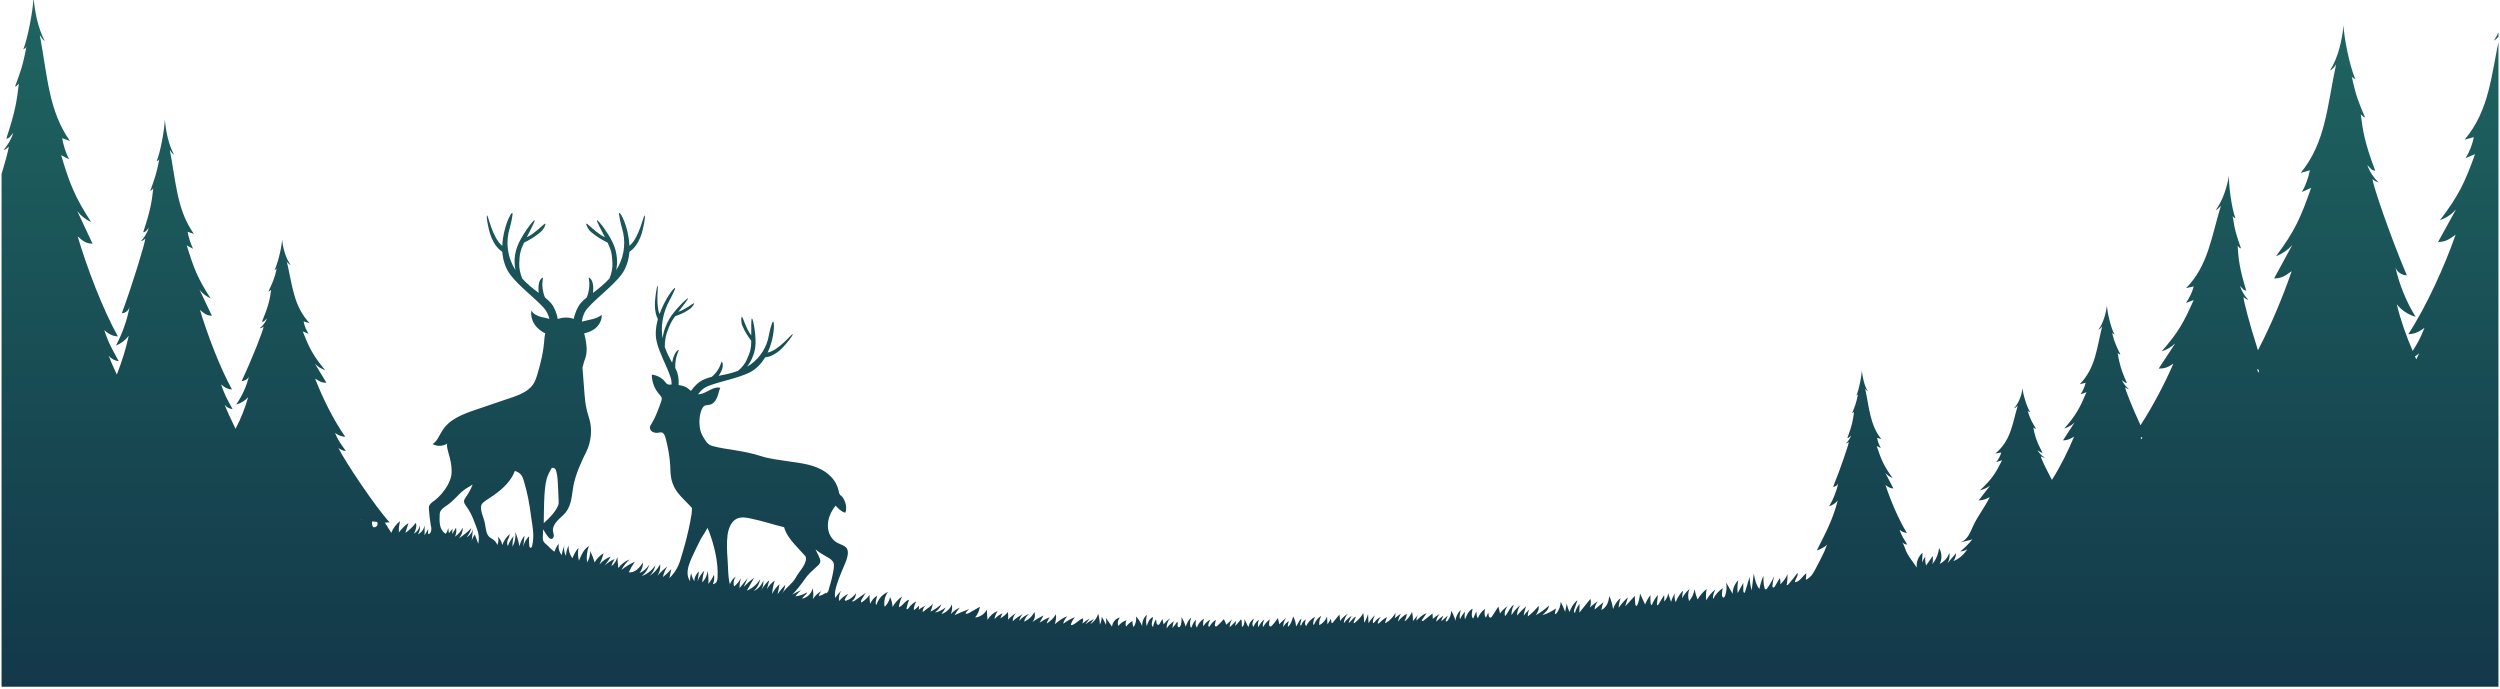
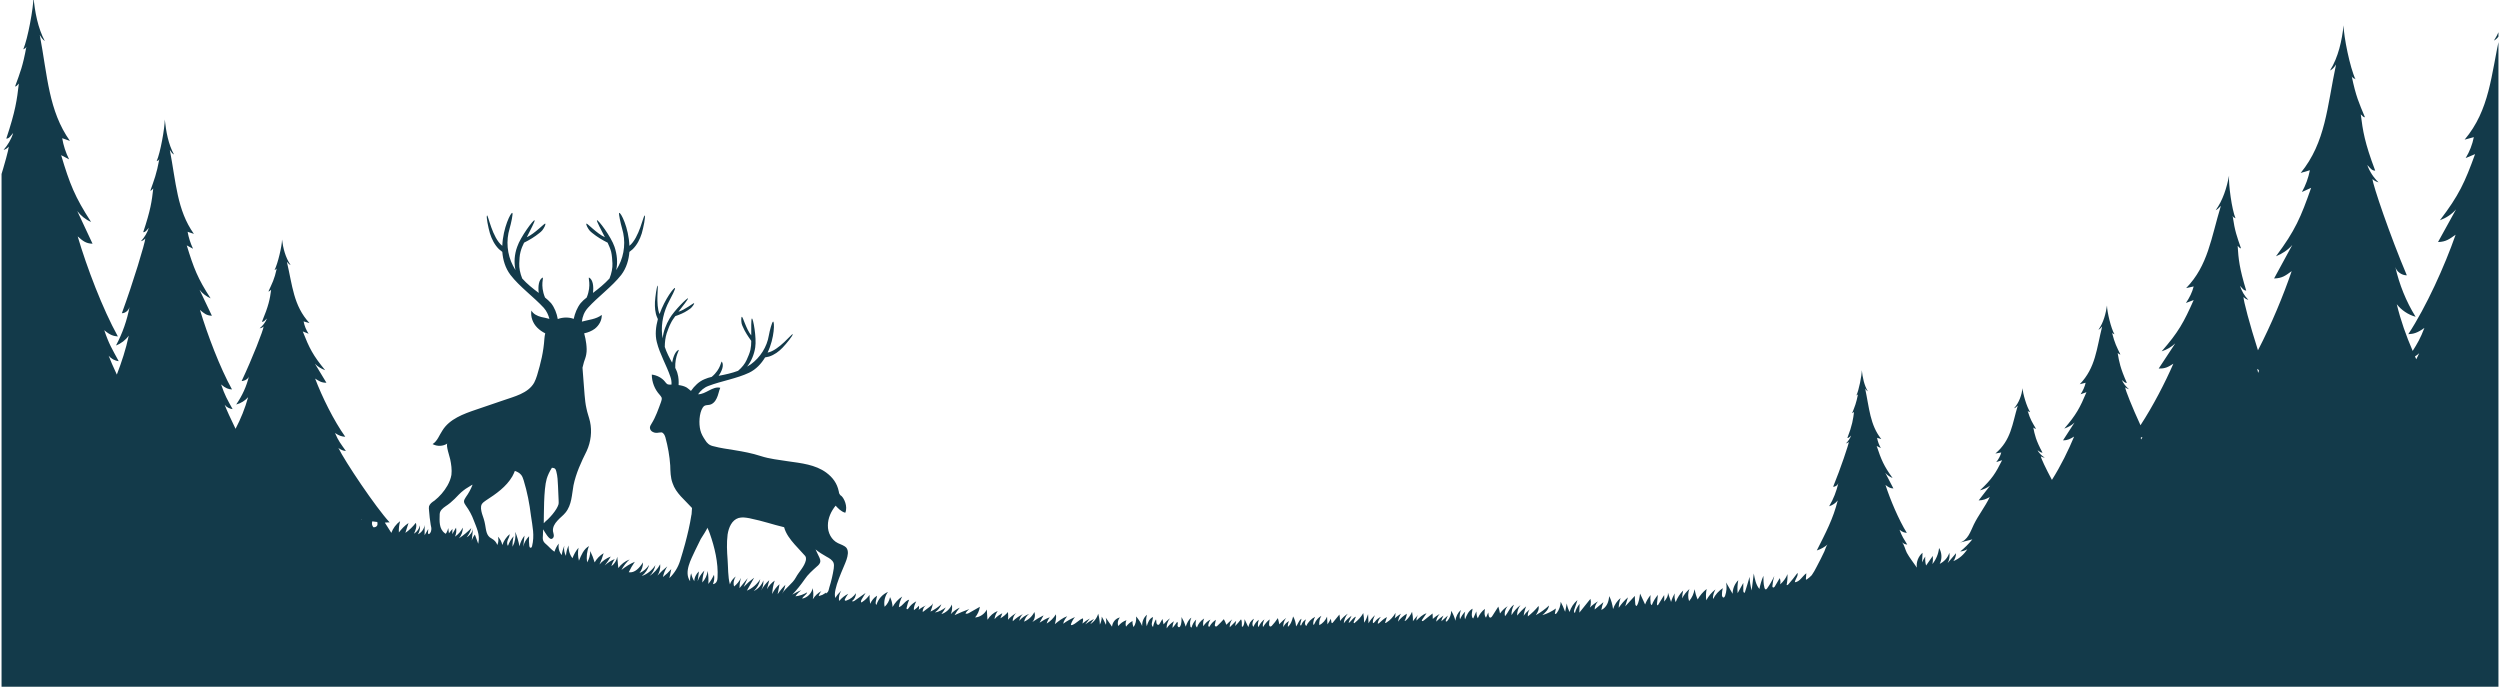
<svg xmlns="http://www.w3.org/2000/svg" version="1.2" viewBox="0 0 1194 329" width="100%" height="100%">
  <defs>
    <clipPath clipPathUnits="userSpaceOnUse" id="cp1">
      <path d="m0.74-435.38h1192.52v763.38h-1192.52z" />
    </clipPath>
    <linearGradient id="P" gradientUnits="userSpaceOnUse" />
    <linearGradient id="g1" x1="-77.7" y1="374.2" x2="-77.7" y2="-1.6" href="#P">
-       <stop offset="0" stop-color="#113246" />
-       <stop offset="1" stop-color="#1f6561" />
+       <stop offset="0" stop-color="#133a4a" />
+       <stop offset="1" stop-color="#133a4a" />
    </linearGradient>
  </defs>
  <style>.a{fill:url(#g1)}</style>
  <g clip-path="url(#cp1)">
    <path fill-rule="evenodd" class="a" d="m1332 335c-13.6 29.7-69.7 39.8-118.5 41.8-87 3.5-898.8 12.4-1215.6-9l-61.9-9.3c-3.6-46.4-6-75-9.7-121.5 11.1-0.6 21.6-1.1 31.8-1.5 1.7-3.1 3.8-8.1 4.8-11.4q-2.6 1.4-4.9 3.3c5-8.9 9.1-17.9 13.9-26.8 2.5-4.6 4.9-9.3 7.2-14q1.7-3.6 3.3-7.3c0.7-1.7 1.6-5.7 2.9-7-2.9 2.7-6.2 4.8-9.8 6.1 8-17.4 14.9-32 18.8-50.1-1.9 2.8-4.6 4.9-7.7 5.9 3.9-7.2 6.7-15.1 8.2-23.3-0.5 2.3-2.5 4-4.7 4 6.9-18.4 14-42.2 14.1-44.9-0.7 0.8-1.6 1.4-2.5 1.6 2-2.3 3.7-5.1 4.6-8.1-1.3 1.4-1.8 2.7-3.3 2.7 4.4-13.2 5.1-18.5 6-26.3-0.9 1-1.2 1.4-1.8 1.4 2.5-6.9 3.7-9.7 5.4-19-0.7 1.4-0.8 0.6-1.5 1.3 2.2-5.1 4.9-20 4.9-25.1 0.6 7.1 2.1 14.9 5.4 21.1-1-0.7-1.4-1.3-2.4-2.9 3.7 19.7 4.2 36.2 14.4 50.6q-1.8-0.7-3.7-1.3c0.6 3.5 1.7 6.9 3.3 10.1q-1.9-1-3.8-2c4.1 13.7 6.5 19.9 14.3 31.9-2.6-1.1-4.9-3-6.6-5.2q3.7 7.8 7.3 15.6c-3.2-0.1-4.6-1.3-7.1-3.5 4.4 14.9 11.9 34.6 19.2 47.8-2.1-0.2-3.7-0.6-6.5-3 2.2 6.6 3.7 8.9 6.9 14.8-1.9-0.2-3.6-1.2-4.8-2.6 0.8 2.1 2.1 5.2 3.9 9 2.3-6 4.3-12 5.7-18.6-1.5 2.1-3.7 3.8-6.1 4.7 3.1-5.8 5.3-12.1 6.5-18.5-0.4 1.7-2 3.1-3.7 3.1 5.4-14.7 11.1-33.6 11.2-35.7-0.6 0.7-1.3 1.1-2.1 1.3 1.7-1.8 3-4 3.8-6.4-1.1 1.1-1.5 2.1-2.7 2.1 3.5-10.5 4.1-14.7 4.8-20.9-0.8 0.8-1 1.1-1.4 1.1 1.9-5.5 2.9-7.7 4.3-15.1-0.6 1.1-0.7 0.5-1.3 1 1.8-4 3.9-15.9 3.9-19.9 0.6 5.7 1.7 11.8 4.4 16.7-0.9-0.5-1.2-1-2-2.2 3 15.6 3.4 28.7 11.5 40.1q-1.5-0.5-3-1c0.5 2.8 1.4 5.6 2.6 8.1q-1.5-0.8-3-1.6c3.3 10.8 5.2 15.8 11.4 25.3-2-0.9-3.9-2.3-5.3-4.1q3 6.2 5.9 12.4c-2.6-0.1-3.7-1.1-5.7-2.8 3.6 11.9 9.5 27.5 15.3 38-1.7-0.1-3-0.5-5.2-2.4 1.8 5.3 2.9 7.1 5.5 11.8-1.5-0.2-2.9-0.9-3.8-2.1 0.9 2.4 2.8 6.6 5.2 11.5 2.5-4.8 4.5-9.7 6-15.1-1.4 1.6-3.4 2.9-5.7 3.5 2.9-4.2 5-8.8 6.1-13.5-0.3 1.2-1.9 2.2-3.5 2.3 5.1-10.8 10.5-24.6 10.5-26.1-0.5 0.5-1.1 0.8-1.9 0.9 1.6-1.3 2.8-2.9 3.5-4.7-1 0.8-1.3 1.6-2.4 1.6 3.2-7.7 3.8-10.8 4.4-15.3-0.7 0.6-0.9 0.8-1.3 0.8 1.8-4 2.8-5.6 4-11-0.5 0.8-0.6 0.3-1.1 0.8 1.6-3 3.6-11.7 3.6-14.6 0.5 4.1 1.6 8.6 4.1 12.2-0.8-0.4-1.1-0.8-1.8-1.6 2.7 11.4 3.1 20.9 10.8 29.3q-1.4-0.4-2.8-0.8c0.4 2.1 1.2 4.1 2.4 5.9q-1.4-0.5-2.8-1.1c3.1 7.9 4.9 11.5 10.7 18.5-1.9-0.7-3.6-1.7-4.9-3.1q2.7 4.6 5.5 9.1c-2.5 0-3.5-0.8-5.4-2 3.3 8.7 8.9 20.1 14.4 27.8-1.6-0.1-2.8-0.4-4.9-1.8 1.6 3.8 2.8 5.2 5.2 8.6-1.4-0.1-2.7-0.7-3.6-1.5 3 6.3 17.9 28.5 24.5 35.6-0.8 0-1.5 0-2.3 0.1 1 1.6 2.1 3.3 3.1 4.9 0.8-2.2 2.3-4.2 4.2-5.6-0.5 1.8-0.7 3.6-0.6 5.4 1.3-1.7 2.8-3.3 4.6-4.5q-0.7 2.4-1.5 4.7c1.9-1.3 3.6-3 5-4.8 0.6 1.7-0.1 3.6-0.9 5.2 1.5-0.9 2.5-2.4 2.9-4 0.1 1.5-0.2 3-1 4.3 1.7-0.8 3-2.6 3.2-4.5q0 2.5 0 4.9 0.8-1.4 1.7-2.9c0.1 0.4-0.1 1-0.1 1.5 0 2 1.4 0.2 1.5-0.7 0.3-1.1 0-1.9-0.2-2.9-0.4-2.2-0.6-4.6-0.8-6.9-0.1-0.6-0.1-1.3 0-1.9 0.4-1.2 1.5-2 2.6-2.7 2.5-2 4.6-4.4 6.2-7.2 0.9-1.6 1.6-3.3 1.9-5.1 0.3-2.4-0.1-5.2-0.6-7.5-0.2-1-2.2-6.9-1.3-7.5-2.1 1.4-4.9 1.5-7.1 0.3 2.3-1.4 3.2-4.3 4.7-6.5 3.4-5.5 10-7.9 16.2-10q6.4-2.2 12.9-4.4c5.1-1.8 11.8-3.3 14.7-8.4 0.6-1.1 1-2.3 1.4-3.5 1.8-6 3.1-11.3 3.5-17.5q0.1-1.3 0.4-2.6c-1.4-0.7-2.7-1.6-3.8-2.7-2.1-2.1-3.3-5.2-2.8-8.2 0.9 1.7 2.8 2.6 4.7 3.1 1.3 0.3 2.6 0.5 3.9 0.9-0.5-1.9-1.3-3.7-2.7-5.3-4.8-5.2-11.6-10.1-15.9-15.7-2.5-3.3-3.6-7.2-3.9-11q-0.8-0.6-1.6-1.3c-2.1-2.1-3.4-4.7-4.3-7.5-0.8-2.8-1.9-8.1-1.4-8.6 0.5-0.5 2.5 10.8 7.3 14.5 0.3-8.6 4.2-16.3 4.8-15.7 0.4 0.3-0.6 5-1.3 7.4-1.8 5.9-1.2 12.4 1.6 17.8q0.6 1.1 1.2 2.1c-0.8-3.7-0.5-7.5 0.8-11.1 1.6-4.8 7.9-13.2 8.3-12.7 0.4 0.3-2 4.6-3.7 8.1 3.8-1.7 8.5-6.8 8.8-6.5 0.4 0.4-0.7 2.3-1.4 3.2-0.4 0.5-0.9 0.9-1.4 1.3-2.2 1.8-4.7 3.3-7.3 4.6-0.7 1.4-1.3 2.8-1.7 4.4-0.5 1.8-0.5 3.7-0.6 5.5-0.1 2.2 0.4 4.7 1.4 7.2 2.3 2.6 5.1 4.8 7.9 6.9-0.4-3.1 0-6.3 1.8-7.3 0.8-0.4-1.3 3.5 1.2 9.5 1 0.8 2 1.7 2.9 2.7 1.7 2.2 2.7 4.8 3.2 7.6q0.1-0.1 0.2-0.1c2.2-0.8 5.1-0.9 7.4 0 0.6-2.7 1.6-5.3 3.3-7.5 0.9-1 1.8-1.9 2.9-2.7 2.5-6 0.4-9.9 1.2-9.5 1.8 1 2.2 4.2 1.8 7.3 2.8-2.1 5.5-4.3 7.9-6.9 1-2.5 1.5-5 1.4-7.2-0.1-1.8-0.2-3.7-0.6-5.5-0.4-1.6-1.1-3-1.7-4.4-2.6-1.3-5.1-2.8-7.3-4.6-0.5-0.4-1-0.8-1.4-1.3-0.7-0.9-1.8-2.8-1.4-3.2 0.3-0.3 5 4.8 8.8 6.5-1.8-3.5-4.1-7.8-3.8-8.1 0.5-0.5 6.8 7.9 8.4 12.7 1.2 3.6 1.6 7.4 0.8 11.1q0.6-1 1.2-2.1c2.8-5.4 3.4-11.9 1.6-17.8-0.7-2.4-1.7-7.1-1.4-7.4 0.7-0.6 4.6 7.1 4.9 15.7 4.7-3.7 6.8-15 7.3-14.5 0.5 0.5-0.6 5.8-1.4 8.6-0.9 2.8-2.2 5.4-4.3 7.5q-0.8 0.7-1.6 1.3c-0.3 3.8-1.4 7.7-3.9 11-4.4 5.6-11.2 10.5-15.9 15.7-1.8 2-2.6 4.2-2.9 6.6 3.2-0.9 6.8-1.1 9.5-3.2 0.1 2.6-1.3 5-3.3 6.6-1.5 1.1-3.2 1.8-5.1 2.2 0.5 1.7 0.8 3.5 1 5 0.2 1.7 0.3 3.4 0 5-0.2 1.3-0.7 2.5-1.1 3.7q-0.4 1.3-0.7 2.7c0.4 4.3 0.6 8.8 1 13 0.2 2.2 0.4 4.4 0.9 6.5 0.4 2.1 1.2 4.1 1.7 6.3 1 4.6 0.4 9.7-1.6 14-2.6 5.2-5.1 10.6-6.3 16.4-0.8 4.4-0.8 9.3-3.8 13-1.1 1.4-2.7 2.5-3.9 3.9-1.3 1.4-2.3 3.1-2.1 5 0.1 0.7 0.4 1.4 0.4 2.2 0 0.7-0.5 1.5-1.3 1.5-1.1 0-2.9-3.1-3.8-4.6q-0.1 1.4-0.1 2.7c-0.2 2.1-0.1 3.1 1.5 4.4 1.3 1.1 2.5 2.6 4 3.6 0.5-1.4 1.1-2.8 2.1-3.9-0.4 1.9 0.1 4 1.4 5.5 0.2-1.5 0.6-3 1.2-4.5-0.3 1.7 0 3.5 0.8 4.9 0.1-1.7 0.5-3.4 1.3-5-0.2 2.2 0.5 4.4 1.8 6.1 0.7-1.8 1.6-3.5 2.9-5-0.4 2.1-0.3 4.2 0.2 6.2 1.1-2.7 2.3-5.6 4.8-7-1 2.4-1.3 5.2-0.9 7.8 1-1.6 1.5-3.5 1.5-5.4q1.3 2.6 2.1 5.4c1-1.8 2.5-3.3 4.3-4.4q-0.8 2.8-2 5.4c1.4-1.7 3.3-3 5.4-3.8q-1.3 2.3-2.9 4.3c1.4-1.3 3-2.4 4.8-3.1-0.7 1-1.3 2.2-1.6 3.4 1.5-1.1 2.5-2.7 2.8-4.5q0.2 2.7 0.5 5.4c1.3-1.8 3.2-3.3 5.4-4.1-1.6 1.4-2.9 3.1-3.9 5 2-1.6 4.1-2.9 6.4-3.9q-1.7 2.4-2.9 5c2.9 0.5 5.2-2.2 6.8-4.7 0 1.9-0.6 3.7-1.7 5.1 1.9-0.8 3.5-2.2 4.6-3.9-0.5 2.1-1.8 4-3.5 5.3 2.7-0.9 5-2.8 6.5-5.2-0.3 1.9-1.3 3.8-2.8 5.2 2.1-1.4 3.9-3.3 5.1-5.6 0.2 1.9-0.3 3.8-1.3 5.4q2.2-2.4 4.7-4.4c-1 1.6-1.7 3.3-2.1 5.1q2.2-1.7 4-3.8-0.4 2.1-0.9 4.3c2.4-2.3 4.1-5.1 5.1-8.2 0.8-2.7 1.7-5.5 2.4-8.2 1.2-4.5 2.3-9.1 3-13.7q0-0.2 0.1-0.4 0.1-1.5 0.2-2.9 0-0.1-0.1-0.2c-3.3-3.7-7.6-6.9-9.2-11.8-1-2.7-1-5.5-1.1-8.4-0.3-4.5-1.1-9-2.3-13.4-0.3-1-0.8-2.1-1.8-2.4-0.4 0-0.9 0.1-1.3 0.1-0.9 0.2-1.9 0.2-2.7-0.2-0.9-0.3-1.6-1.2-1.6-2.1 0-0.7 0.4-1.4 0.8-2 2-3.2 3.2-6.8 4.5-10.3 0.2-0.7 0.5-1.4 0.3-2.1-0.2-0.5-0.6-0.9-0.9-1.3-2.4-2.6-3.8-6.1-3.8-9.7 2.4 0.3 4.8 1.5 6.3 3.4 0.3 0.4 0.6 0.8 1 1.1 0.5 0.3 1.1 0.3 1.6 0.3q0.3 0 0.5 0c0.1-1.3-0.1-2.5-0.5-3.7-1.8-5.4-5.1-10.9-6.5-16.6-0.9-3.5-0.5-7.3 0.5-11q-0.2-0.4-0.4-0.9c-0.9-2.1-1.1-4.7-1-7.3 0.2-2.6 0.8-7.4 1.3-7.8 0.4-0.3-1 9.3 0.9 13.6 2.6-7.3 7.1-13.1 7.4-12.4 0.2 0.4-1.7 4.2-2.8 6.2-2.6 4.8-3.9 10.6-3.4 15.9q0.1 1 0.3 1.9c0.3-3.3 1.6-6.6 3.3-9.5 2.3-3.9 8.6-10.1 8.8-9.6 0.1 0.4-2.5 3.7-4.6 6.4 2.9-0.8 7.4-4.4 7.5-4.1 0.2 0.4-1 1.9-1.7 2.5q-0.6 0.5-1.3 0.9c-1.9 1.3-4 2.1-6 2.8-0.8 1.1-1.6 2.2-2.2 3.5-0.8 1.5-1.3 3.1-1.9 4.7-0.6 1.9-0.9 4.2-0.9 6.5 0.9 2.7 2.2 5.2 3.5 7.5 0.5-2.8 1.6-5.5 3.1-6.1 0.6-0.2-1.8 2.8-1.6 8.6 0.4 0.9 0.9 1.8 1.1 2.8 0.5 1.7 0.6 3.5 0.5 5.4 1.4 0.2 2.7 0.5 3.9 1.2 0.7 0.5 1.4 1.1 2 1.6 1.7-2.4 3.8-4.5 6.5-5.6 1.1-0.5 2.2-0.8 3.4-1.1 4.6-3.8 4.4-7.9 4.9-7.2 1 1.6 0.1 4.3-1.6 6.7 3.2-0.6 6.4-1.3 9.3-2.4 1.9-1.6 3.3-3.4 4.1-5.2 0.7-1.6 1.4-3.1 1.8-4.8 0.3-1.4 0.4-2.8 0.4-4.3-1.5-2.1-3-4.3-4-6.7-0.2-0.5-0.5-1-0.6-1.6-0.2-1.1-0.3-3 0.1-3.2 0.5-0.1 2.1 6 4.5 8.9 0-3.5-0.1-8 0.3-8.1 0.6-0.2 2.3 9.2 1.6 13.8-0.5 3.3-1.8 6.6-3.9 9.2q0.9-0.5 1.8-1.1c4.5-3.3 7.7-8.3 8.6-13.8 0.4-2.3 1.5-6.4 2-6.6 0.8-0.2 0.8 7.7-2.6 14.8 5.4-1 11.8-9.4 12-8.8 0.2 0.6-2.9 4.4-4.8 6.4-1.8 1.9-4 3.5-6.5 4.3q-0.9 0.2-1.9 0.4c-1.8 3-4.3 5.7-7.6 7.3-5.9 2.8-13.4 4-19.4 6.3-2.2 0.8-3.7 2.2-5 4 3.6 0.1 7-4 10.6-3.1-0.7 1.6-0.9 3.4-1.7 5-0.7 1.6-2.1 3.1-3.9 3.2-1.5 0.2-2 0.1-2.8 1.3-1.7 2.7-1.9 7.7-1.1 10.8 0.4 1.7 1.3 3.2 2.3 4.7 0.4 0.7 0.9 1.3 1.5 1.8 0.8 0.7 1.8 1 2.8 1.2 5.4 1.5 13.9 1.9 22.2 4.6 4.3 1.4 8.6 1.8 13 2.5 6.4 0.9 13.1 1.6 18.3 5.4 3.1 2.3 5.2 5.1 6 9 0.1 0.5 0.1 0.9 0.4 1.3 0.2 0.4 0.5 0.7 0.9 0.9 1.2 1.1 3.1 4.9 1.8 8-2.1-0.6-3.6-2.3-4.6-3.4-2.2 2.7-3.7 6-3.7 9.4-0.1 3.5 1.7 7 4.8 8.5 1.4 0.7 3.1 1.1 4.1 2.3 1.1 1.6 0.6 3.7 0 5.6-1 3.2-6.9 14.6-5.3 18.3 0.6-1.3 1.7-2.4 2.8-3.5-0.9 1.4-1.3 3.1-1.1 4.7q0.1 0.1 0.2 0.1c1.2-1.4 2.6-2.5 4.2-3.3q-0.9 1.2-1.6 2.6c0 0.2-0.1 0.4 0 0.5 0.1 0.3 0.5 0.2 0.8 0.1 1.8-0.6 3.4-1.9 4.5-3.5 0 1.5-0.7 2.9-1.9 3.8 0.4 0.3 1 0 1.4-0.3q2.6-1.8 5.1-3.6-0.9 1.4-1.7 2.8c-0.3 0.4-0.5 0.9-0.5 1.3q0 0.2 0.1 0.3c0.1 0.2 0.4 0.1 0.5-0.1 1.4-0.9 2.6-2.1 3.5-3.4q-0.1 2.1 0.3 4.3c0.7-1.6 1.8-3 3.3-3.9q-0.3 1.4-0.6 2.7c-0.1 0.6-0.2 1.4 0.3 1.7 0.8-2.8 2.9-5.1 5.5-6.2-1.5 2-2.1 4.7-1.6 7.1 1.3-1.2 2.2-2.8 2.6-4.6 0.7 1.4 1.1 3 1.2 4.7 1.1-2 2.7-3.8 4.6-5-0.9 1.6-1.4 3.3-1.6 5.1 2-0.7 2.9-3.1 4.9-3.6q-0.8 1.9-1.2 3.9c0 0.2-0.1 0.5 0.1 0.6 0.3 0.2 0.6-0.1 0.8-0.4 0.9-1.4 2.2-2.5 3.7-3.3-0.6 1.3-1.3 2.7-1.1 4.2 0.9-0.6 1.7-1.3 2.4-2.1 0.1 0.6 0.1 1.3-0.2 2 1.2-1 2.5-1.7 3.8-2.3-1.2 0.6-1.9 2-1.8 3.3q1.6-1.2 3.2-2.4c0.7-0.5 1.4-1.1 1.7-1.8q-0.4 2.1-1.2 4c1.9-0.9 3.6-2.1 5.2-3.5-0.6 1.6-1.7 3-3.1 3.9 1.9-0.2 3.6-1.3 5.2-2.4q-0.9 1.7-2.1 3.2c2.2-0.7 4.1-2.4 5-4.6 0.3 1.5 0.1 3.1-0.5 4.6 1.2-1.3 2.7-2.4 4.3-3.1q-1.4 1.6-2.5 3.6 3.4-1.6 7-2.9c-0.7 0.6-1.4 1.3-1.8 2.1 0.6 0.3 1.3 0 1.8-0.3q2.6-1.4 5.1-2.9c-0.3 1.9-1.1 3.7-2.3 5.1 2.3-0.1 4.6-1.7 5.6-3.8q0.1 2.4 0.3 4.8 0 0 0.1 0c1.1-1.8 2.8-3.3 4.8-4.1-0.8 1.2-1.4 2.5-1.5 3.9 1-1.2 2.3-2.1 3.7-2.8q-0.4 1.2-0.9 2.4c1.4-0.8 2.6-1.8 3.6-3 0.1 1.2 0.2 2.5 0 3.7 1.1-1.3 2.6-2.4 4.1-3.3-1.2 0.9-1.9 2.5-1.8 4 1.4-1.4 3.1-2.5 4.8-3.4-0.9 0.8-1.5 2-1.7 3.2 1.2-1.5 2.9-2.6 4.7-3.3-1.2 0.9-2 2.2-2.4 3.7 2.1-0.9 3.9-2.5 4.9-4.6 0.6 1.6 0.2 3.6-1 4.8q2.6-1.8 5.4-3.2-1 1.7-1.9 3.5c1.5-1 3.1-2 4.9-2.6-0.7 0.9-1.2 1.9-1.5 3 1.8-1.1 3.3-2.6 4.4-4.4 0.3 1.5-0.1 3.2-0.5 4.7 1.8-1.5 3.7-3 5.9-3.8-0.8 1.1-1.7 2.2-1.9 3.6 1.7-1.3 3.6-2.3 5.6-3.2-0.8 1-1.5 2.2-1.9 3.4 0 0.1-0.1 0.2 0 0.3 0.1 0.2 0.4 0.2 0.6 0.1 1.9-0.7 3.2-2.5 5.1-3.2 0.2 0.8 0 1.6-0.2 2.4q0 0.1 0 0.1 1.6-1.4 3.5-2.4-1.1 1.4-2.2 2.8 2-1.5 4.2-2.6-0.9 1.3-1.8 2.5c1.8-1.1 3.2-2.9 3.8-5q0.7 2.6 0.8 5.2c0.6-1.2 0.9-2.5 0.9-3.8q1.1 1.9 2 3.9c0.2-1.1 0.2-2.3-0.1-3.4q1.5 2.1 3 4.3c0.2-2.1 1.7-4 3.8-4.4-1 1.1-1.3 2.7-0.8 4.1 1-1.3 2.4-2.3 3.9-2.8-0.5 1-0.5 2.1-0.2 3.1 0.8-1.1 1.9-2.1 3.1-2.7-0.1 1 0.1 2 0.5 2.9 1-1.4 1.4-3.3 1.2-5.1 1.2 1.4 2.2 2.9 2.9 4.6-0.1-2 0.7-4.1 2.3-5.4-0.5 1.7-0.6 3.7-0.1 5.5 0.5-1.8 1.3-3.8 3-4.4q-0.3 1.2-0.5 2.5c-0.2 0.8-0.2 1.8 0.5 2.2 0.2-1.3 0.7-2.5 1.4-3.6 0.2 0.5 0.1 1.1 0.2 1.6 0.1 0.6 0.5 1.2 1.1 1 0.2-0.1 0.4-0.4 0.5-0.6q0.7-1.1 1.3-2.2 0.3 1.3 0.5 2.6 1.4-1.7 3.1-2.9c-1.1 1.3-1.7 3.1-1.6 4.8 0.9-1.4 2.1-2.5 3.5-3.4-0.5 1-0.7 2.1-0.7 3.2q1.2-1.4 2.2-2.9c0.3 0.2 0.3 0.6 0.3 1-0.1 0.4-0.2 0.7 0 1.1 0.1 0.3 0.5 0.6 0.8 0.4 0.1 0 0.2-0.2 0.3-0.3 0.8-1.3 0.7-3 0.7-4.5 0.8 1.4 1.5 2.9 2 4.6 0.6-1.7 1.3-3.4 2.7-4.3-0.6 1.2-0.8 2.6-0.5 4 0 0.3 0.2 0.7 0.6 0.7 0.4-1.5 1.1-2.8 2.2-3.8-0.3 1.3-0.6 2.9 0.4 3.8 0.5-1.8 1.8-3.3 3.4-4.3-0.5 1.2-0.6 2.5-0.4 3.7 0.8-1.3 2-2.5 3.4-3.2-0.5 0.8-0.9 1.7-1 2.6-0.1 0.4 0.1 1 0.5 0.8 0.1 0 0.2-0.1 0.2-0.3 0.7-1.2 1.7-2.2 2.9-3q-0.2 1.2-0.5 2.4c0 0.2 0 0.4 0.1 0.6 0.1 0.2 0.4 0.2 0.7 0.2 0.2-0.1 0.4-0.3 0.6-0.5q1.5-1.4 2.9-3c0.5 0.9 0.9 1.8 1.2 2.7q1.3-1.4 2.8-2.6c-0.8 1.1-1.2 2.5-1.2 3.8q1.6-1.5 3.1-3.1-0.3 1.3-0.5 2.5 1.5-1.5 2.8-3.2c0.6 0.9 0.3 2.1 0.4 3.2 0 0.1 0 0.2 0.1 0.3 0.2 0.1 0.4-0.1 0.5-0.2 0.6-1 0.7-2.3 0.7-3.4q0.9 1.9 1.8 3.8c0.2-0.8 0.5-1.6 0.9-2.3 0.5-0.7 1.1-1.3 1.8-1.7-0.3 0.7-0.6 1.3-0.7 2-0.1 0.6 0 1.4 0.4 1.9 0.6-1.3 1.4-2.6 2.6-3.4-0.3 1-0.5 1.9-0.4 2.9 0 0.2 0.1 0.5 0.3 0.5 0.6-1.4 1.6-2.7 2.8-3.6-0.5 1.2-1 2.4-0.7 3.7 0.9-1.4 1.9-2.7 3.2-3.7q-0.1 0.6-0.2 1.3c-0.1 0.6-0.2 1.3 0.1 1.9q0.2 0.2 0.3 0.2c0.3 0.1 0.6-0.1 0.8-0.3q1.6-1.7 2.9-3.7 0.4 1.4 0.7 3 0.2-0.3 0.5-0.6 1.3-1.4 2.8-2.5c-1 1.2-1.5 2.8-1.4 4.4 0.6-1.3 1.6-2.3 2.8-2.9-0.5 0.8-0.7 1.8-0.6 2.8 1.5-1.3 2-3.2 2.5-5 0.8 1.4 1.3 3.1 1.4 4.8 1-1.2 1.3-3 2.6-3.7q-0.3 1.3-0.6 2.6c-0.1 0.2 0 0.6 0.2 0.6 0.3 0 0.4-0.2 0.4-0.4 0.4-1.1 1.2-2 2.2-2.5-0.3 0.5-0.5 1.1-0.5 1.6-0.1 0.6 0.1 1.2 0.6 1.6 0.8-1.9 2.4-3.5 4.2-4.4-0.6 1.1-1 2.5-0.9 3.8 0.4 0 0.6-0.4 0.7-0.7 0.6-1.5 1.8-2.8 3.2-3.6-0.8 1.3-1.2 2.9-1 4.5 1.7-0.9 3-2.4 3.7-4.1q0.1 1.8 0.2 3.7 0.9-1.3 1.6-2.7 0.1 0.8 0.3 1.7c0 0.2 0.1 0.3 0.2 0.4 0.2 0 0.4-0.1 0.5-0.3q1.5-1.9 3.1-3.8 0.3 1.6 0.3 3.1c1-1.4 2.3-2.6 3.7-3.5-1.1 1.3-1.8 2.9-1.9 4.6 1-1.4 2.3-2.6 3.7-3.6q-0.8 1.6-1.4 3.2c0.2 0.2 0.4 0 0.5-0.1 1-0.9 1.7-2.2 3-2.7q-0.5 1.2-1 2.4c-0.1 0.2-0.2 0.6 0.1 0.7 0.1 0.1 0.3 0 0.4-0.2 1.6-1.3 3-2.8 4-4.6q0.4 2.3 0.4 4.6c0.9-1.2 1.4-2.7 1.9-4.1q0.1 2.2 0.2 4.4c0.8-1.5 1.9-2.8 3.1-3.9-0.6 1.2-1.2 2.5-1 3.8 0.4 0 0.7-0.4 1-0.7 0.7-1 1.7-1.8 2.8-2.3-0.7 0.9-1.4 2-1.5 3.2 0.5 0.1 0.8-0.3 1.1-0.6q1.5-1.5 3.3-2.5-0.4 1.4-0.9 2.8c0.2 0.1 0.5 0 0.7-0.2 1.8-1.1 3.3-2.8 4.3-4.6 0 0.8-0.1 1.8-0.4 2.6q1.4-1.2 3-2.2c-0.7 1.2-1.2 2.4-1.4 3.8 1.1-1.6 2.6-2.8 4.2-3.8-0.1 1.2-0.5 2.4-1.1 3.5 0.2 0 0.5-0.2 0.7-0.3 1.2-1.1 2.2-2.5 2.9-4.1 0.3 1.5 0.5 3 0.4 4.5q1.1-1.6 2.5-3c-0.6 0.8-0.8 1.7-0.8 2.7 1.4-1.4 2.9-2.9 4.8-3.5q-1.1 1.5-2.1 3.1c-0.1 0.1-0.2 0.4-0.1 0.5 0.2 0.3 0.5 0.1 0.8-0.1q2.1-1.7 4.3-3.4 0.1 1.3 0.1 2.6 1.5-1.4 3.3-2.4c-0.9 1-1.5 2.3-1.7 3.7q1.6-1.6 3.5-2.9c-0.4 0.9-0.9 1.7-1 2.7q1.6-1.3 3.1-2.7-0.4 1.1-0.9 2.1c-0.1 0.3-0.2 0.6 0 0.7 0.2 0.1 0.5 0 0.6-0.2 1.2-1.3 1.9-3.1 1.9-4.9 0.9 1.5 1.6 3.1 2 4.8 0.2-2 1.2-3.9 2.6-5.2-0.4 1.5-0.8 3-0.4 4.5 0.6-1.4 1.4-2.7 2.5-3.7-0.4 1.2-0.4 2.5-0.1 3.7 0.8-2 1.7-4.1 3.6-5.1q-0.2 0.9-0.3 1.9c-0.1 1-0.2 2.2 0.6 2.8q0.8-1.7 1.5-3.4c0.1 1.1 0.1 2.3 0.7 3.3 0.7-1.8 1.9-3.4 3.4-4.5-0.2 1.4-0.4 3.1 0.5 4.2q0.6-1.2 1.1-2.5 0.1 0.8 0.2 1.5c0.1 0.4 0.2 0.7 0.5 0.9 0.5 0.3 1-0.3 1.3-0.8q1.4-2.2 2.8-4.4 0.5 1.6 0.8 3.3c1-1.4 2.2-2.6 3.7-3.5-1.2 1.3-1.7 3.2-1.3 4.8 1.6-1.8 2.3-4.3 4.3-5.5-0.8 1.5-1.3 3.3-1.2 5 1.1-1.8 2.5-3.5 4.3-4.8-1.1 1.4-1.7 3.2-1.6 5q1.9-2.4 4.3-4.4c-0.6 1.4-1 3-1.2 4.5 0.8-1.2 1.8-2.2 2.9-3.1-0.7 1-1 2.2-0.9 3.4 1.9-1.5 3.6-3.1 5.1-5 0.4 1.5-0.4 3.1-1.3 4.4 2.3-1.3 4.4-2.8 6.3-4.6-0.2 1.9-1.7 3.3-3.2 4.6 2.4-0.7 4.6-1.8 6.5-3.2q-0.3 1.2-0.5 2.5c0.2 0.3 0.7 0 0.9-0.3 1.2-1.6 1.8-3.5 1.9-5.4q1.2 2.3 2.1 4.8 0.4-2 0.8-4c0.2 1.4 0.7 2.8 1.3 4.1 0.7-2.2 2-4.2 3.8-5.7q-0.8 2.4-1.6 4.8c-0.1 0.5-0.1 1.3 0.4 1.3 0.4-1.6 1.2-3 2.2-4.3q-0.1 2.1-0.1 4.2 2.7-3.3 5.3-6.6 0.1 0.7 0.2 1.4c0 1-0.1 1.9-0.5 2.8 1.2-1.2 2.5-2.2 3.9-3-1 1.1-1.6 2.5-1.6 3.9q2.1-1.7 4.2-3.5-0.7 1.8-1 3.7c1.2-0.5 2.2-1.6 2.8-2.8 0.6-1.2 0.8-2.5 1-3.8 0.9 1.9 1.5 4 1.8 6.2 0.7-2.1 1.9-3.9 3.6-5.3-0.5 1.5-0.9 3.1-0.9 4.7 1.2-1.8 2.7-3.5 4.4-5q-0.6 2.2-1.3 4.3 2.3-2.5 4.6-5 0 1.9 0.2 3.7c0 0.5 0.2 1.1 0.7 1.1 1.1-1.8 1.3-3.9 1.6-5.9q1.2 2.6 2.4 5.2c0.6-1.6 1.5-3.1 2.6-4.5q-0.2 1.8 0 3.5c0 0.5 0.1 1.1 0.6 1.3 0.7-1.8 1.7-3.4 2.9-4.9q-0.2 2.1-0.4 4.1c-0.1 0.4 0 0.9 0.4 0.9q1.5-2.4 3-4.9c0.1 1 0.1 2.1 0 3.1 1.1-1.3 2-2.7 1.8-4.3q0.7 2.2 1.5 4.5 0.6-2.2 1.8-4.1c-0.3 1.4-0.1 2.9 0.4 4.2 0.8-2.1 2-4 3.6-5.6q-0.5 1.9-0.5 3.8c0.8-1.7 2-3.2 3.5-4.5-0.8 1.8-0.8 3.9-0.2 5.8 1.4-1.6 2.3-3.6 2.6-5.7q0.5 2.6 1.5 4.9c1.1-1.9 2.5-3.6 4.3-5-0.4 1.8-0.4 3.6-0.2 5.4 1.1-2 2.6-3.8 4.4-5.2-0.7 1.4-1.4 3-1.1 4.6 1-2.1 2.7-3.9 4.6-5.2-0.3 1.1-0.4 2.2-0.4 3.4 0.1 0.5 0.3 1.1 0.8 1.1 0.4-0.1 0.5-0.5 0.7-0.8 0.7-2 0.9-4.3 0.5-6.4q1.6 2.7 3.1 5.4c0-2.4 1-4.8 2.7-6.5-0.4 2-0.5 4.1-0.3 6.2q1.4-2.4 2.7-4.9 0 1.9 0 3.8c0 0.4 0.2 1 0.7 0.9q1.2-3.7 2.3-7.6c0.1 2.2 0.4 4.4 1 6.5q0.5-4.1 1-8.1c0.5 2.6 1 5.4 2.7 7.4q0.6-3.2 1.9-6.3c0 1.9 0 3.8 0.5 5.7 0.1 0.4 0.3 0.8 0.7 0.8 0.2 0 0.4-0.3 0.6-0.5q2-2.8 3.4-5.9-0.7 2.3-0.9 4.8c0 0.2 0 0.5 0.2 0.6 0.3 0.3 0.8-0.1 1-0.5q1.2-1.9 2.3-3.9c0.4 1 0.4 2 0.2 3 1.5-1.3 2.8-3 3.5-4.9q0.1 2.6-0.4 5.2c0.2 0.2 0.6-0.1 0.8-0.3q2.3-2.6 4.4-5.5c0.4 1.6-1.1 2.9-1.3 4.5 1.2-0.1 2.2-0.9 3-1.8 0.8-0.8 1.5-1.8 2.5-2.5q-0.1 1.3-0.2 2.6c0 0.1 0 0.2 0 0.3 0.2 0.2 0.5 0.1 0.6-0.1 0.8-0.5 1.5-1.2 2.2-1.9 1.7-2.4 2.9-5.3 4.3-7.8q0.9-1.7 1.7-3.5c0.4-0.8 0.9-2.8 1.6-3.4-1.5 1.3-3.3 2.3-5.2 2.9 4.2-8.3 7.9-15.3 10-23.9-1 1.3-2.5 2.3-4.1 2.8 2.1-3.5 3.5-7.2 4.4-11.1-0.3 1-1.4 1.8-2.5 1.8 3.6-8.8 7.4-20.2 7.5-21.4-0.4 0.3-0.9 0.6-1.4 0.7 1.1-1.1 2-2.4 2.5-3.8-0.7 0.6-1 1.2-1.8 1.2 2.4-6.3 2.7-8.8 3.2-12.5-0.5 0.4-0.6 0.6-0.9 0.6 1.3-3.3 1.9-4.6 2.8-9.1-0.4 0.7-0.4 0.3-0.8 0.7 1.2-2.5 2.6-9.6 2.6-12.1 0.4 3.5 1.1 7.2 2.9 10.1-0.5-0.3-0.8-0.6-1.3-1.3 2 9.4 2.3 17.3 7.7 24.1q-1-0.3-2-0.6c0.3 1.7 0.9 3.4 1.8 4.9q-1-0.5-2-1c2.2 6.6 3.4 9.5 7.6 15.3-1.4-0.6-2.6-1.4-3.5-2.5q1.9 3.7 3.9 7.5c-1.7-0.1-2.5-0.7-3.8-1.7 2.3 7.1 6.3 16.6 10.2 22.9-1.1-0.1-2-0.3-3.5-1.5 1.2 3.2 2 4.3 3.7 7.1-1-0.1-1.9-0.5-2.6-1.2 1.2 1.2 1.6 3.6 2.4 5.1 1.3 2.4 3.2 4.7 4.8 7.1-0.4-2.6 0.7-5.4 2.7-7.1q-0.1 2.3-0.2 4.6 0.6-1.5 1.5-2.8c-0.1 1.5 0 2.9 0.4 4.3q1.6-2.3 3.2-4.6c0.1 1.3 0.1 2.6-0.2 3.9 1.8-2.2 2.9-4.9 3.2-7.7 1.4 2.3 1.5 5.3 0.3 7.6 2.2-1.1 3.9-3 4.6-5.3 0.3 1.7 0 3.4-0.8 4.9q2-2.3 4-4.7c0 1.4-0.5 2.8-1.3 3.8 2.8-1.1 5.1-3.2 6.7-5.7-1 0.6-2.2 1-3.4 1.1q3.2-2.6 5.8-5.8-3.1 0.8-6.2 1.6c4.1-1.1 5.3-5.4 6.9-8.7 2.2-4.5 5.4-8.5 7.6-13.1-1.9 1-2.9 1.5-5.3 1.6q2.8-3.6 5.5-7.1c-1.3 1-3 1.8-4.9 2.3 5.8-5.4 7.5-8.2 10.6-14.4q-1.4 0.4-2.8 0.9c1.2-1.5 2-3 2.4-4.6q-1.4 0.3-2.8 0.5c7.6-6.5 8-14 10.7-22.9-0.7 0.7-1 1-1.8 1.3 2.5-2.8 3.6-6.3 4.1-9.6 0 2.3 2 9.1 3.6 11.4-0.5-0.3-0.6 0.1-1.2-0.6 1.3 4.3 2.2 5.5 4 8.6-0.4 0-0.6-0.1-1.3-0.6 0.7 3.5 1.2 6 4.4 12-1 0-1.4-0.6-2.4-1.2 0.7 1.3 1.9 2.6 3.5 3.6-0.7-0.1-1.4-0.3-1.9-0.7 0 0.8 2.3 5.7 5.3 11.3 4.2-6.6 8-14.4 10.6-20.7-1.9 1.1-2.9 1.8-5.3 1.8q2.7-4.2 5.5-8.5c-1.3 1.3-3 2.2-4.9 2.9 5.7-6.6 7.5-10 10.6-17.4q-1.4 0.5-2.8 1c1.1-1.7 2-3.6 2.4-5.5q-1.4 0.3-2.8 0.7c7.6-7.9 8-16.9 10.7-27.6-0.7 0.8-1 1.2-1.8 1.6 2.5-3.5 3.5-7.7 4.1-11.6 0 2.8 1.9 11 3.6 13.8-0.5-0.5-0.6 0-1.2-0.8 1.3 5.1 2.2 6.7 4 10.4-0.4 0-0.6-0.2-1.3-0.7 0.7 4.2 1.2 7.1 4.4 14.3-1.1 0-1.4-0.7-2.4-1.4 0.7 1.6 1.9 3.1 3.4 4.4-0.7-0.2-1.3-0.5-1.8-0.9 0 1.2 3.4 9.6 7.3 18.1 6-9.2 11.8-20.4 15.7-29.4-2.5 1.6-3.9 2.4-7 2.3q4-6 7.9-12c-1.8 1.7-4 3-6.5 3.8 8-9.1 10.6-13.9 15.3-24.5q-1.8 0.7-3.7 1.4c1.7-2.5 3-5.1 3.7-7.9q-1.8 0.4-3.6 0.8c10.5-10.8 11.9-23.9 16.6-39.3-1 1.1-1.5 1.6-2.5 2.1 3.5-4.8 5.3-10.8 6.4-16.5-0.3 4.1 1.3 16.2 3.1 20.4-0.6-0.6-0.8 0-1.4-1.2 1.1 7.6 2.1 9.9 4 15.5-0.5 0-0.8-0.3-1.6-1.2 0.4 6.3 0.8 10.6 4.1 21.4-1.4-0.1-1.8-1.1-3-2.3 0.8 2.4 2.1 4.8 4 6.7-0.9-0.2-1.7-0.7-2.3-1.4-0.1 1.6 3 13.3 6.9 25.5 6.3-12.1 12.2-26.3 16.1-37.8-3 2.2-4.6 3.4-8.4 3.5q4.4-8 8.7-16c-2.1 2.4-4.8 4.2-7.8 5.4 9.2-12.3 11.9-18.7 16.8-32.7q-2.2 1-4.4 2c1.8-3.2 3.1-6.8 3.8-10.4q-2.2 0.7-4.4 1.3c12-14.7 12.6-31.6 16.9-51.8-1.1 1.6-1.6 2.2-2.9 2.9 4-6.4 5.7-14.3 6.5-21.6 0 5.2 3.1 20.5 5.7 25.8-0.8-0.8-0.9 0-1.8-1.4 2 9.6 3.4 12.5 6.3 19.5-0.7 0-1-0.4-2-1.4 1 7.9 1.8 13.4 6.9 26.9-1.7 0-2.3-1.2-3.8-2.7 1.1 3.1 3 6 5.4 8.3-1.1-0.3-2.1-0.8-2.9-1.6 0.1 2.7 8.4 27.1 16.4 46-2.5 0-4.9-1.8-5.5-4 1.9 8.3 5.1 16.4 9.7 23.8-3.6-1-6.8-3.2-9-6 1.9 7.9 4.5 15.1 7.6 22.3 2.2-3.5 3.7-6 5.6-11-3.3 2.4-5.2 2.9-7.7 3 8.6-13.1 17.4-32.6 22.6-47.5-3 2.1-4.6 3.4-8.4 3.5q4.3-7.8 8.6-15.6c-2 2.3-4.7 4.1-7.7 5.2 9.1-11.9 11.9-18.1 16.8-31.6q-2.2 1-4.5 1.9c1.9-3.1 3.2-6.5 3.9-10q-2.2 0.6-4.4 1.2c12-14.3 12.6-30.6 16.9-50.2-1.1 1.5-1.6 2.2-2.9 2.9 4-6.2 5.7-13.9 6.5-21 0 5 3.1 19.9 5.7 25-0.8-0.8-1 0-1.8-1.4 1.9 9.3 3.4 12.1 6.3 18.9-0.7 0-1-0.4-2.1-1.3 1.1 7.7 1.9 13 7 26.1-1.7 0-2.3-1.3-3.9-2.7 1.2 3 3.1 5.8 5.5 8.1-1.1-0.3-2.2-0.8-3-1.6 0.2 2.6 8.5 26.3 16.5 44.6-2.5 0-4.9-1.7-5.5-3.9 1.8 8.1 5.1 15.9 9.6 23.1-3.6-1.1-6.7-3.1-8.9-5.9 4.5 18 12.6 32.5 22 49.8-4.2-1.3-8.2-3.4-11.5-6 1.6 1.2 2.5 5.2 3.4 6.9q1.9 3.7 3.9 7.3c2.6 4.7 5.4 9.3 8.3 13.8 3.5 5.6 6.7 11.2 10.1 16.7 11.1-0.5 22.6 0 31.6 4.3 9 4.4 13.4 11.5 17 18.2 10.9 20.2 19 40.8 24.3 61.7 2.9 11.7 4.9 23.8-0.1 34.9zm-1072.3-85.1c0.6-0.7 1.3-1.3 2-1.9 1.5-1.5 2.9-3.1 4-4.9 0.4-0.7 0.8-1.4 1-2.1 0.2-0.7 0.1-1.4 0.1-2.1q-0.1-3.4-0.3-6.8c-0.1-2.3-0.2-4.7-0.8-6.9-0.3-1-0.4-1.5-1.4-1.7q-0.4-0.1-0.7-0.1c-1.1 1.7-2 3.6-2.5 5.3-1.5 5.1-1.3 17.5-1.4 21.2zm-268.8-19.3q-0.3 0.1-0.7 0.3 0.3 0.7 0.5 1.3 0.1-0.1 0.1-0.3 0-0.7 0.1-1.3zm5.7 1.9q-0.2-0.2-0.3-0.3-0.2 0.1-0.4 0.2 0.3 0.3 0.6 0.5c0.1-0.2 0.1-0.3 0.1-0.4zm176.1 15.7q-0.2-0.1-0.3-0.1c0 0.1 0 0.1 0.1 0.2q0.1-0.1 0.2-0.1zm7.6 1.9q0-0.4-0.1-0.8-1.2-0.1-2.4-0.3c-0.3 0.9-0.2 1.9 0.5 2.8 0.5 0.1 1.3-0.1 1.6-0.5 0.4-0.4 0.4-0.8 0.4-1.2zm46-1.5c-0.9-2.5-2.2-4.9-3.8-7.1-0.4-0.6-0.9-1.3-0.9-2 0-0.8 0.5-1.4 0.9-2.1 1.3-1.8 2.4-3.8 3.2-5.9q-0.2 0.1-0.3 0.1c-1.3 0.9-2.8 1.6-4 2.6-1.6 1.2-2.9 2.7-4.3 4.1q-2 2-4.3 3.5c-1.3 0.9-2.7 2-2.8 3.7-0.1 3.4-0.4 7.1 2.5 9.2 0.1 0.1 0.2 0.2 0.4 0.2 0.1-0.1 0.2-0.2 0.3-0.4q0.6-1.1 0.9-2.3 0.1 1.2 0.3 2.5 0.8-1.1 1.7-2.1 0 1.2-0.1 2.5 0.9-1.6 1.8-3.1c0.3 1.5 0.1 3-0.5 4.3 1.6-1.1 2.9-2.6 3.7-4.3 0.1 1.8-0.6 3.7-1.8 5.1 2.1-1.4 4.2-3.1 5.9-4.9-0.4 1.6-1.2 3.1-2.2 4.4 1.5-0.8 2.7-2.4 3-4.1q-0.3 2.8-0.6 5.7 0.5-1.6 1.5-2.9 0.8 2.2 1.6 4.4 0.1-0.3 0.1-0.6c0.8-3.7-0.9-7.1-2.2-10.5zm-0.4 3.3q0 0.3 0 0.6 0-0.3 0-0.6zm20.2 2.1q1.3 3.3 2 6.9c0.4-1.9 1.3-3.6 2.4-5.1q-0.3 2.6-0.6 5.3c0.4-1.9 1.4-3.6 2.8-5q-0.2 2.4 0.1 4.7c0.1 0.4 0.2 0.8 0.6 0.8 0.4 0.1 0.6-0.4 0.7-0.7 1.3-5.2 0.2-9.5-0.5-14.5-0.7-5.8-1.8-11.5-3.5-17-0.3-0.9-0.6-1.9-1.2-2.6-0.8-1-1.9-1.5-3-1.9q-0.5 1.3-1.2 2.6c-2.9 5-7.8 8.4-12.6 11.5-0.7 0.5-1.5 1-2 1.8-0.7 1.3-0.3 3 0.1 4.5 0.6 1.7 1.2 3.5 1.5 5.3 0.5 2.6 0.5 5.3 3.1 6.6 1.3 0.7 2.3 1.8 2.7 3.1 0.6-1.2 0.7-2.7 0.3-4 1.1 1.1 1.8 2.5 2.1 4 0.7-2 1.9-3.8 3.5-5.2 0 1-0.5 1.9-0.9 2.8-0.3 0.9-0.5 2 0.1 2.8 0.6-1.7 1.5-3.2 2.7-4.6q-0.6 2.5-0.5 5 0-0.1 0.1-0.2c1.1-2.1 1.5-4.5 1.2-6.9zm547.8 35.5q0 0 0 0 0 0 0.1 0zm-36.5 3.7q0 0.1 0 0.1 0 0 0 0zm-409.9-25.9c0.3 3.9 0.1 8 1.1 11.8 0.5-1.5 1.5-2.8 2.8-3.8-0.9 1.4-1.3 3.2-0.8 4.8 1.4-1.1 2.5-2.5 3.3-4.1-0.5 1.6-0.7 3.2-0.7 4.9q1.9-2.4 3.9-4.8-0.9 2.1-1.9 4.2 2.3-2.4 5-4.4-1.7 3.1-3.5 6.2c2.6-1.1 4.9-3.1 6.4-5.5-0.4 2.2-1.5 4.2-3.1 5.7 2.1-1 3.8-2.9 4.6-5.1 0.1 1.7-0.3 3.3-1.1 4.8 1-1.8 2.3-3.5 3.9-4.9q-0.6 2.1-1.1 4.3c0.9-1.6 2.2-3.1 3.7-4.1-0.7 2-1.1 4.2-1.2 6.4 0.8-1.8 2-3.4 3.5-4.7q-0.5 2.4-0.9 4.8 1.6-2.4 3.7-4.5c-0.3 1.5-0.8 3-1.6 4.3 1.7-2.9 5-4.8 6.6-7.8 1.5-2.8 4.1-5.1 4.8-8.3 0-0.4 0.1-0.8 0-1.2-0.1-0.6-0.6-1.1-1.1-1.6q-2.2-2.3-4.3-4.7c-2.1-2.4-4.2-5.1-5-8.2-5.9-1.4-9.4-2.8-16.6-4.3-1.7-0.3-3.5-0.6-5.2-0.1-3.2 1-4.7 4.6-5.2 7.9-0.5 4-0.3 8.1 0 12zm15.8 15q0.1-0.2 0.2-0.3-0.1 0.1-0.2 0.3zm-33.7-4.7c-0.1-1.3 0.1-2.6 0.5-3.8 0.3 1.3 0.7 2.6 1.5 3.8 0-1.8 0.9-3.5 2.2-4.7q-0.3 2.4-0.6 4.7c0.6-1.9 1.8-3.7 3.2-5.1-0.6 1.8-0.9 3.8-1 5.7 1.4-1.5 2.3-3.4 2.6-5.5q0.5 3.1 0.3 6.2 1.6-2 2.7-4.4c0.3 1.5 0.1 3.1-0.5 4.5 0.8-0.1 1.5-0.6 1.8-1.3 0.3-0.6 0.4-1.3 0.4-1.9 0.4-7-1.4-14.5-3.7-21q-0.5-1.5-1.2-2.8c0.2 0.4-2.7 4.7-3.1 5.4q-1.4 2.7-2.7 5.5c-1.9 4.2-5.5 10.3-2.4 14.7zm68.5-8.8c-0.6-1.4-2-2.2-3.3-2.9-2-1.1-3.7-2.2-5.3-3.5q0.9 2 1.9 4c0.2 0.5 0.4 1 0.4 1.6 0 1-0.8 1.9-1.7 2.6-2 1.8-4.3 3.8-5.8 6.1q-2.7 3.9-5.9 7.3c1.4-0.8 2.8-1.6 4.3-2.1-1.1 0.8-2.1 1.8-2.8 2.9 2-0.2 3.9-0.9 5.6-1.9-0.3 1.2-1.9 1.8-2.4 3 2.4-0.4 4.6-2.5 5-5 0.4 1.7 0.5 3.6 0.1 5.3 1-1.6 2.4-3 4.1-3.9-0.6 0.7-1.1 1.6-1.3 2.4 0.6-0.2 1.2-0.4 1.8-0.6q0.9-0.6 1.8-1.1-0.1 0.2-0.2 0.5c1.4-0.8 1.3-1.6 1.7-3q1.4-4.4 2.1-9c0.1-0.9 0.2-1.9-0.1-2.7zm625.1-59.9q-0.1-0.1-0.2-0.2-0.3 0.2-0.6 0.4 0.1 0.4 0.2 0.8 0.3-0.5 0.6-1zm55.7-31.9q-0.3-0.3-0.6-0.8-0.1 0.1-0.2 0.2 0.2 0.9 0.4 1.7 0.2-0.5 0.4-1.1zm76.5-8.3c-0.6 0.6-1.3 1.1-2 1.5q0.3 0.7 0.6 1.4c0.6-1.1 1-2.1 1.4-2.9z" />
  </g>
</svg>
